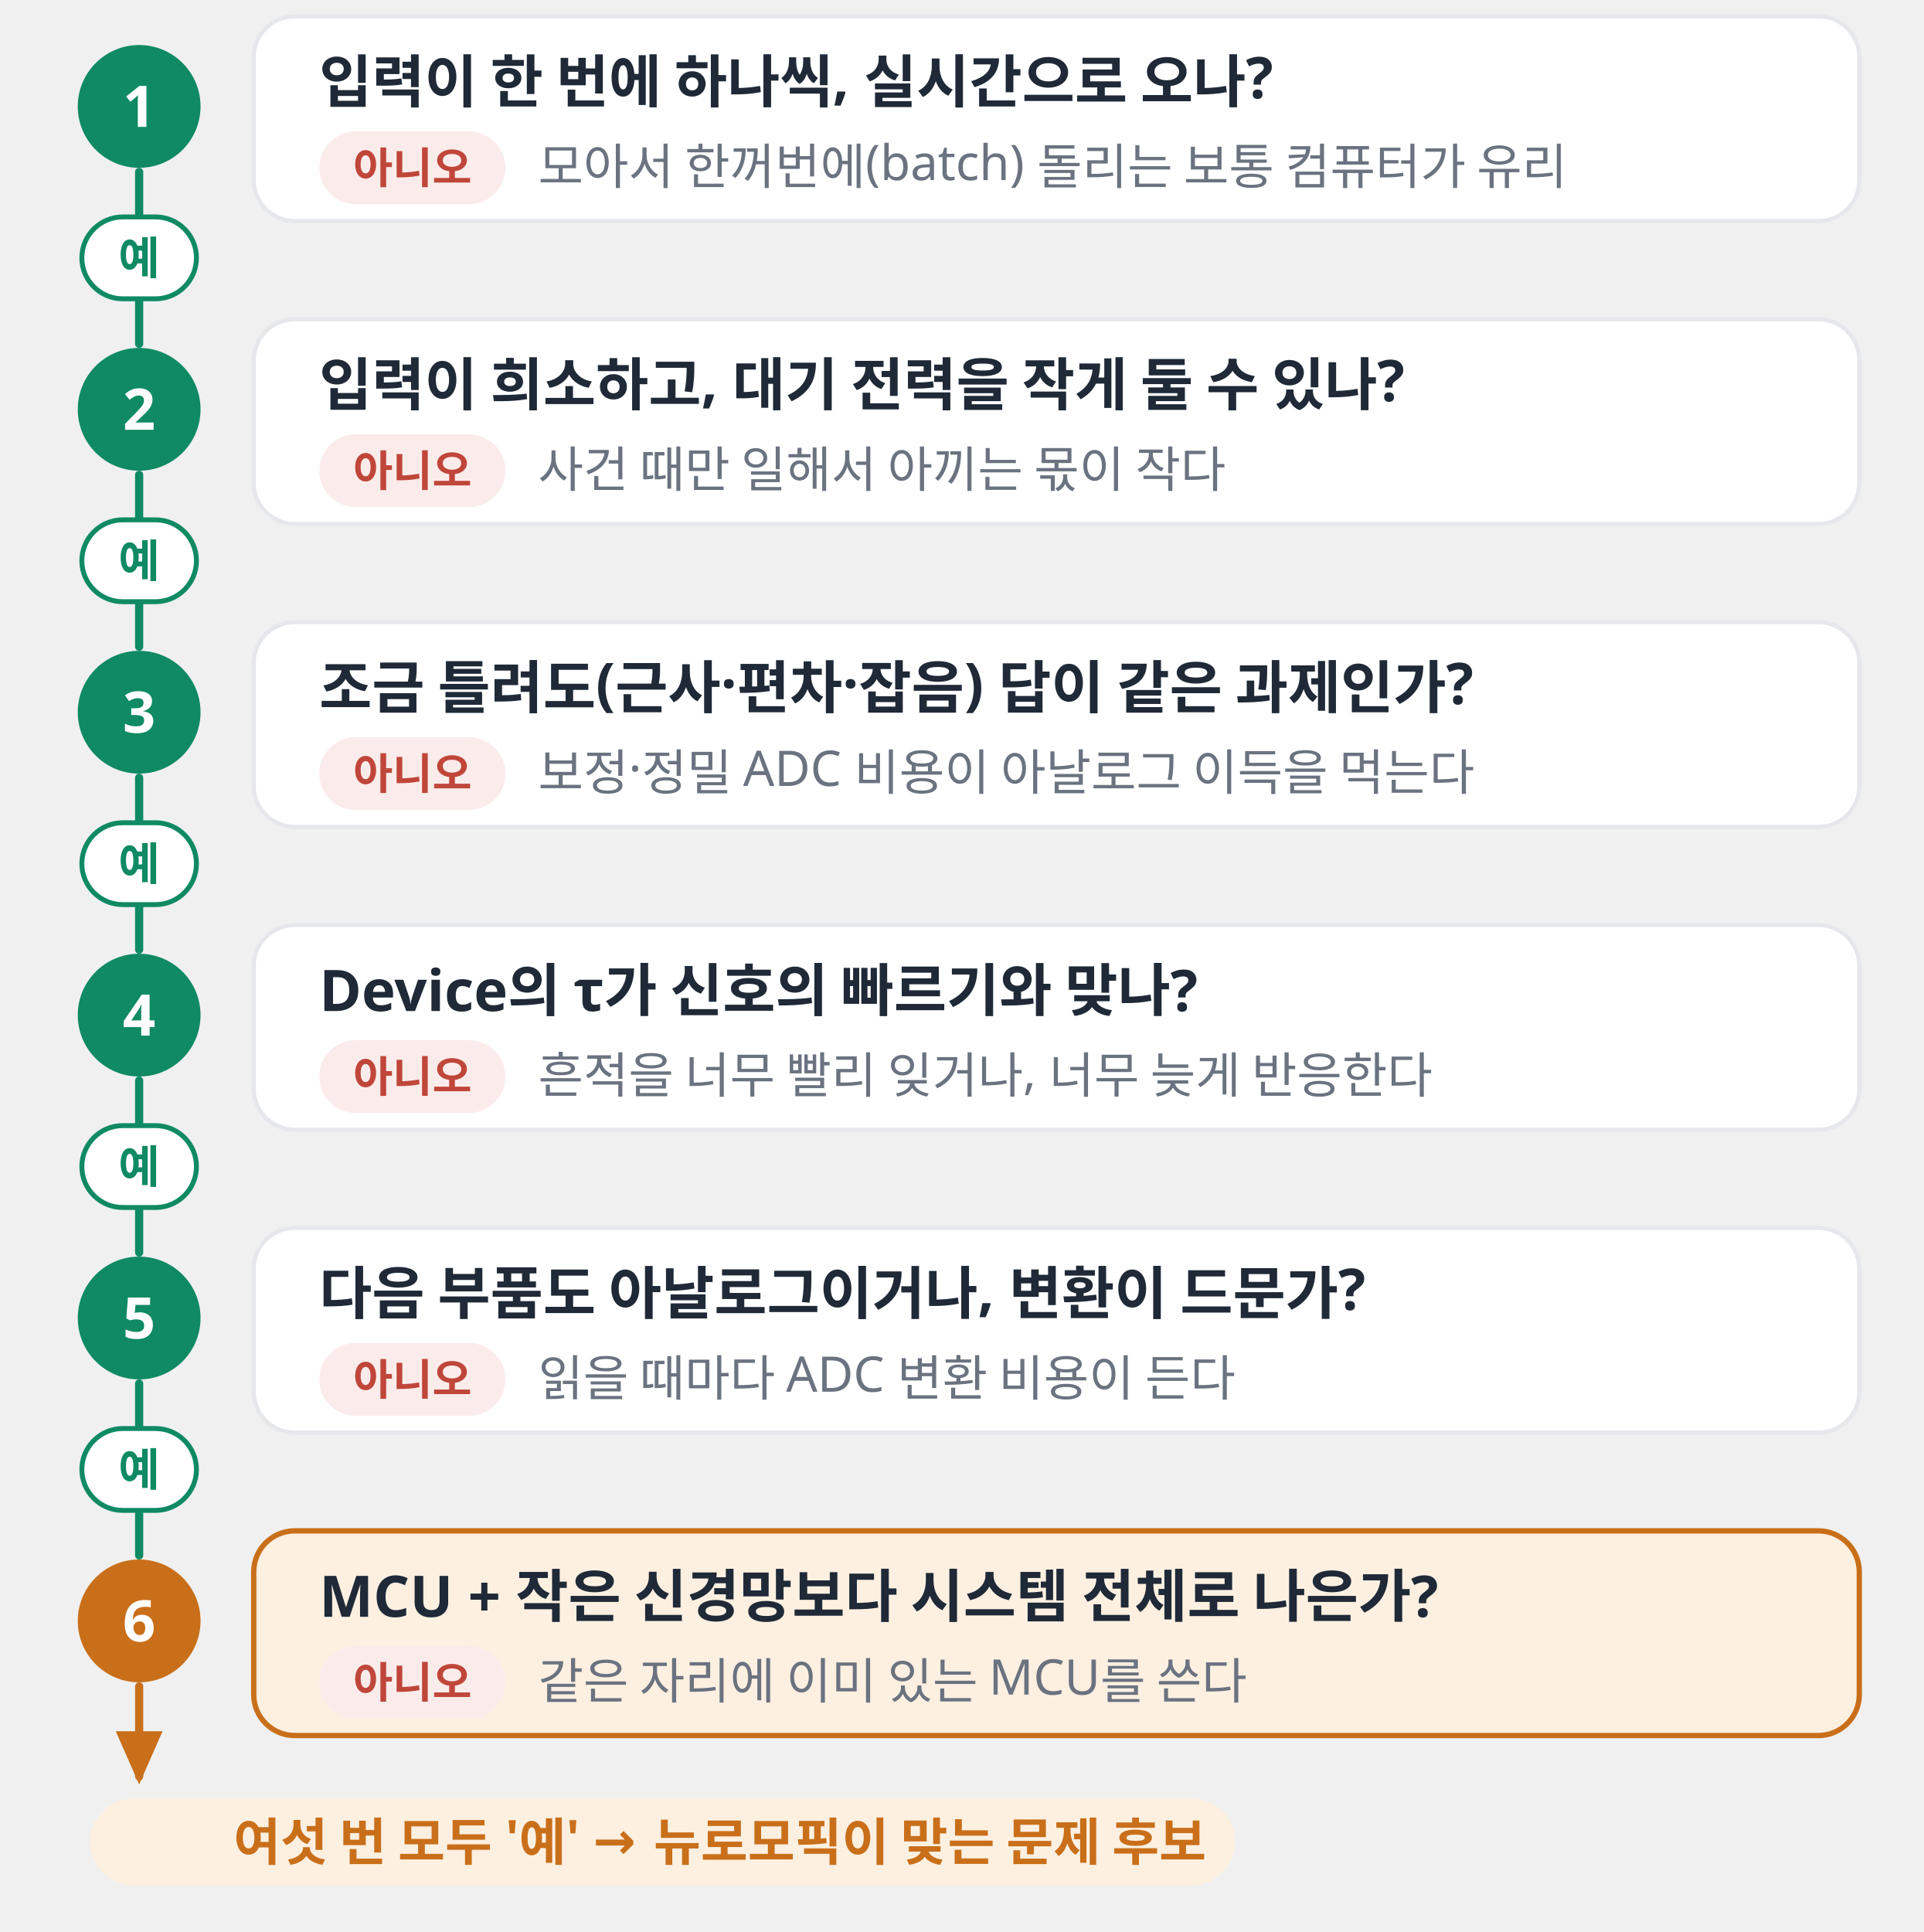
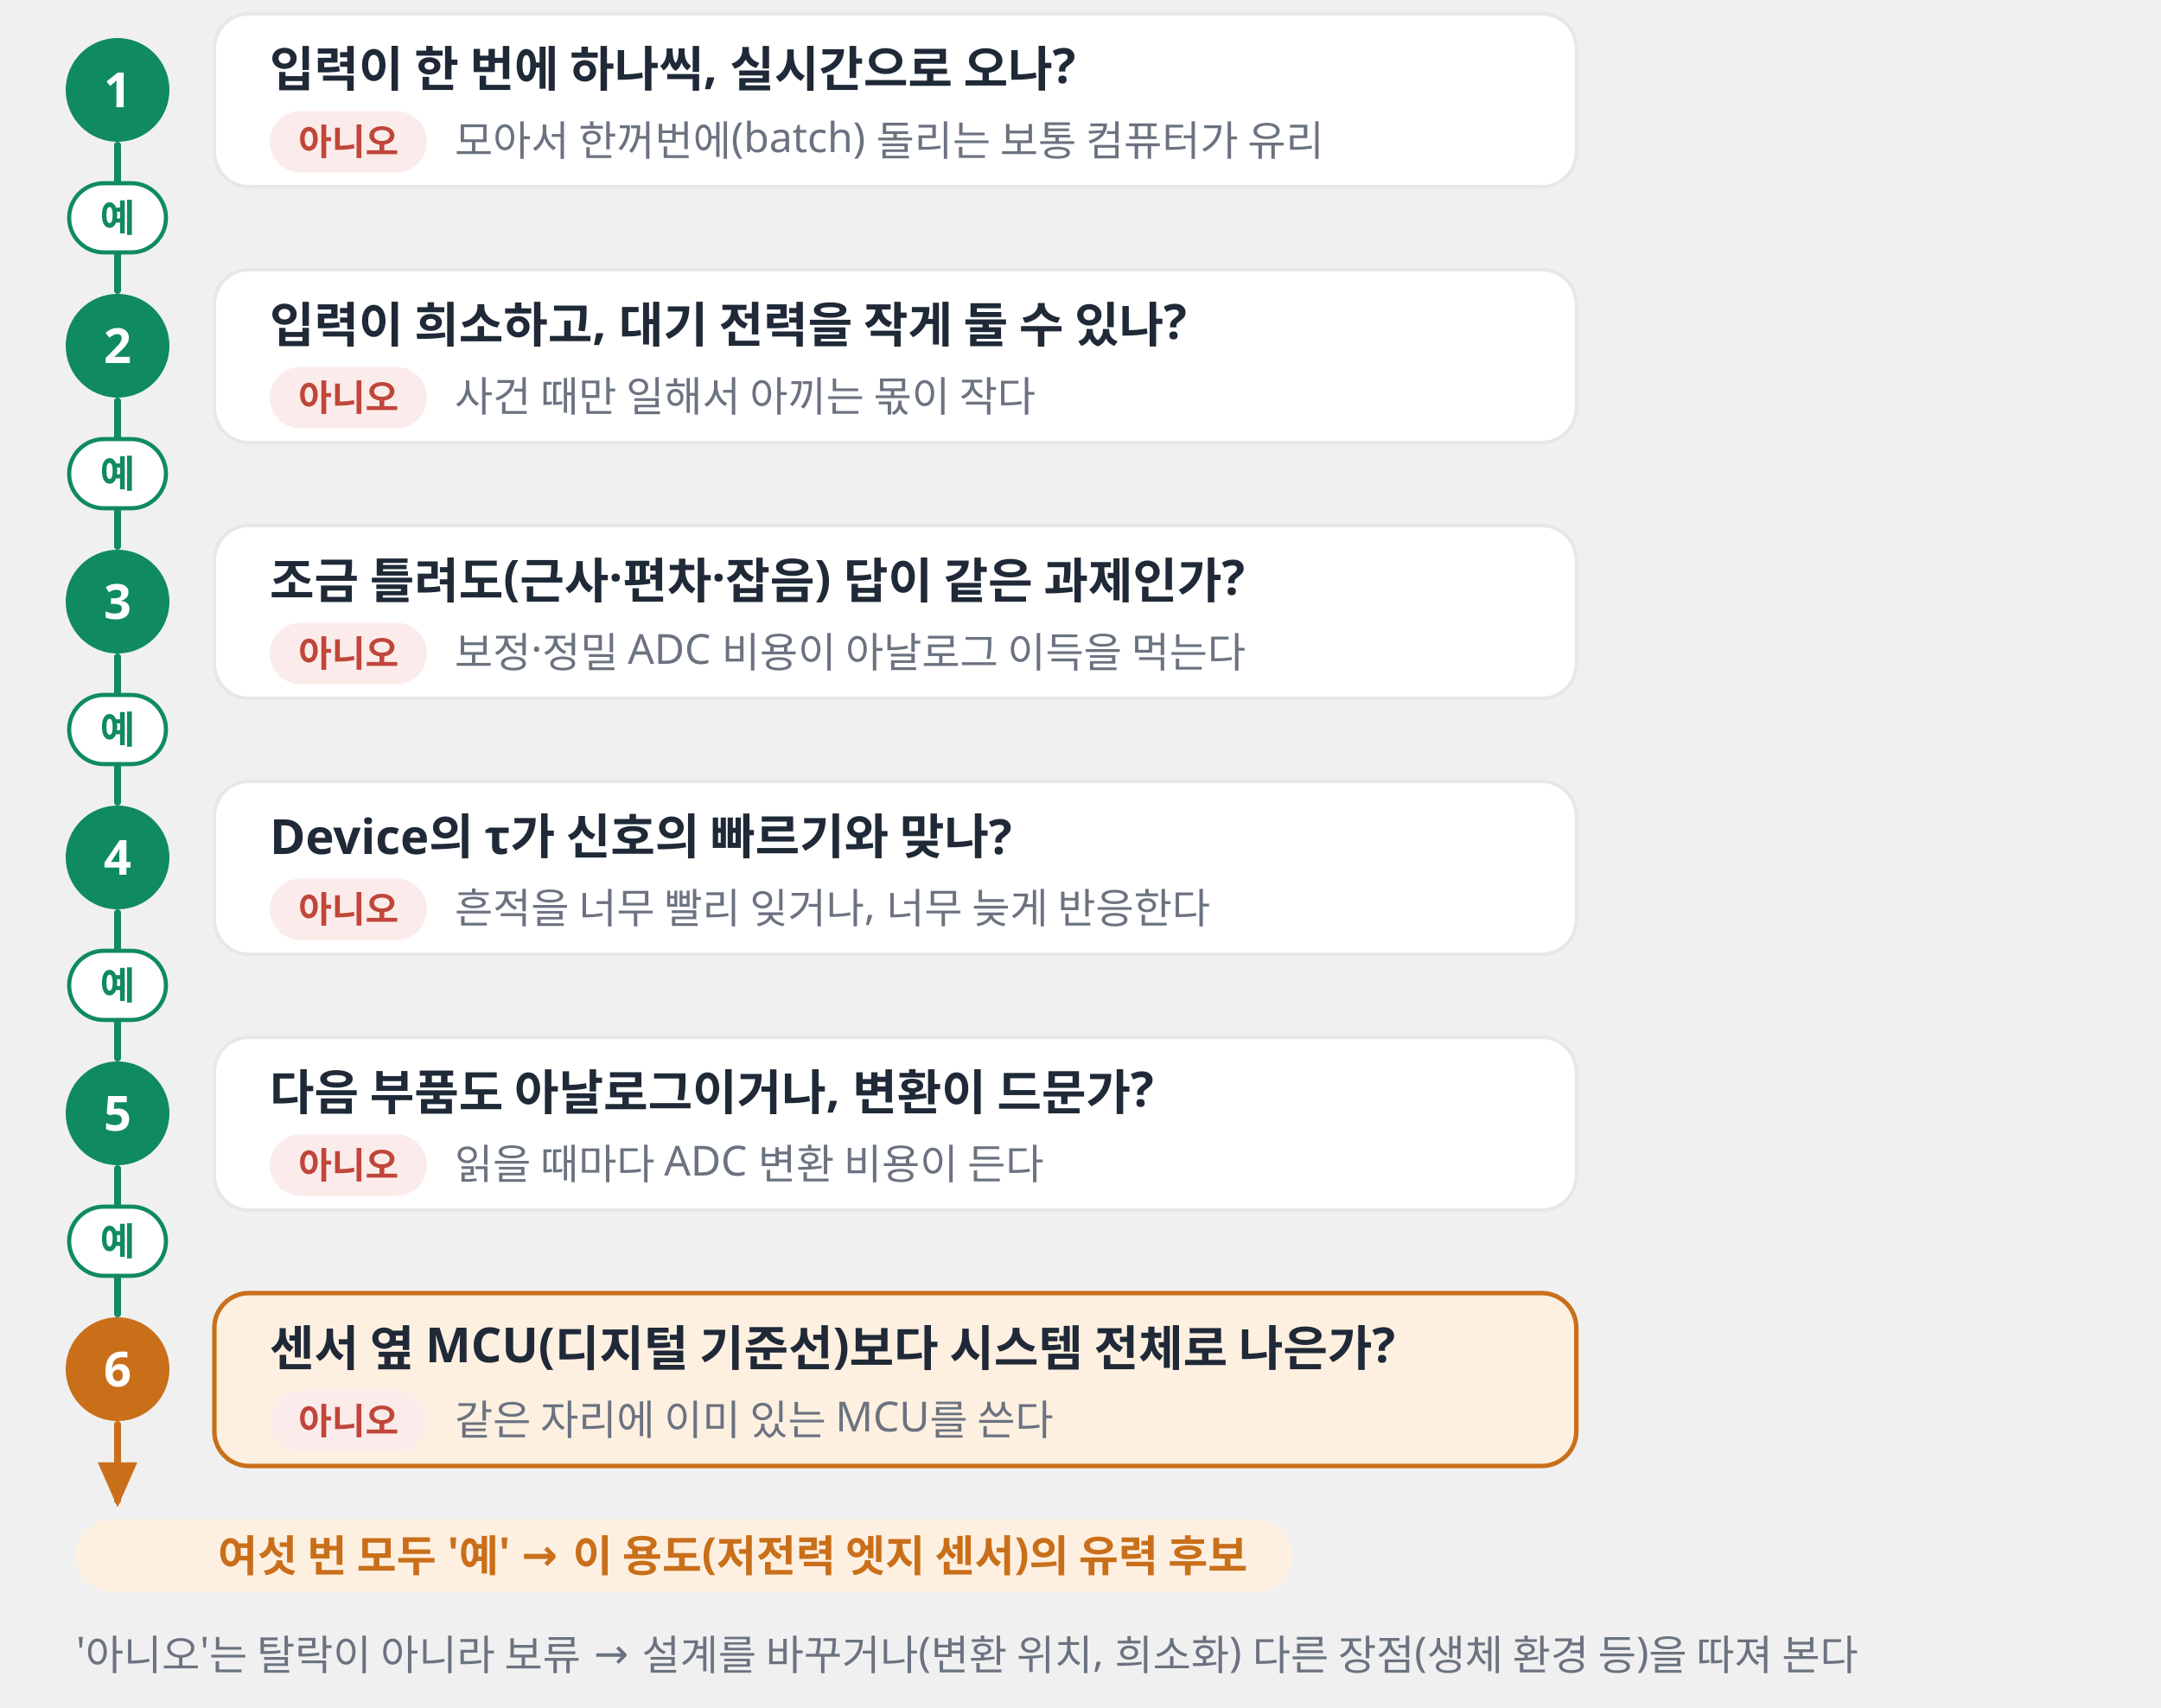
- <svg xmlns="http://www.w3.org/2000/svg" viewBox="0 0 470 472" width="100%" style="max-width:470px" font-family="Pretendard, Noto Sans KR, Malgun Gothic, sans-serif" font-size="13" fill="#1f2937">
+ <svg xmlns="http://www.w3.org/2000/svg" viewBox="0 0 625 494" width="100%" style="max-width:625px" font-family="Pretendard, Noto Sans KR, Malgun Gothic, sans-serif" font-size="13" fill="#1f2937">
  <defs>
    <marker id="a" viewBox="0 0 10 10" refX="8.5" refY="5" markerWidth="6.5" markerHeight="6.5" orient="auto-start-reverse">
      <path d="M0,0.6 L10,5 L0,9.4 z" fill="#6b7280" />
    </marker>
    <marker id="a-cc96f1a" viewBox="0 0 10 10" refX="8.5" refY="5" markerWidth="6.5" markerHeight="6.5" orient="auto-start-reverse">
      <path d="M0,0.6 L10,5 L0,9.4 z" fill="#c96f1a" />
    </marker>
  </defs>
  <line x1="34.0" y1="42.0" x2="34.0" y2="84.0" stroke="#0f8a63" stroke-width="2" stroke-linecap="round" />
  <rect x="20.0" y="53.0" width="28.0" height="20.0" rx="10" fill="#fff" stroke="#0f8a63" stroke-width="1.2" />
  <text x="34.0" y="67.0" font-size="11" fill="#0f8a63" text-anchor="middle" font-weight="700">예</text>
  <circle cx="34.0" cy="26.0" r="15" fill="#0f8a63" stroke="none" stroke-width="0" />
  <text x="34.0" y="31.0" font-size="14" fill="#fff" text-anchor="middle" font-weight="700">1</text>
-   <rect x="62.0" y="4.0" width="392.3" height="50.0" rx="10" fill="#fff" stroke="#e5e7eb" stroke-width="1" />
+   <rect x="62.0" y="4.0" width="393.9" height="50.0" rx="10" fill="#fff" stroke="#e5e7eb" stroke-width="1" />
  <text x="78.0" y="25.0" font-size="14" fill="#1f2937" text-anchor="start" font-weight="600">입력이 한 번에 하나씩, 실시간으로 오나?</text>
  <rect x="78.0" y="32.1" width="45.5" height="17.8" rx="8.925" fill="#fbeceb" stroke="none" stroke-width="0" />
  <text x="100.8" y="44.8" font-size="10.5" fill="#c0463a" text-anchor="middle" font-weight="600">아니오</text>
  <text x="131.5" y="45.0" font-size="12" fill="#6b7280" text-anchor="start" font-weight="400">모아서 한꺼번에(batch) 돌리는 보통 컴퓨터가 유리</text>
  <line x1="34.0" y1="116.0" x2="34.0" y2="158.0" stroke="#0f8a63" stroke-width="2" stroke-linecap="round" />
  <rect x="20.0" y="127.0" width="28.0" height="20.0" rx="10" fill="#fff" stroke="#0f8a63" stroke-width="1.2" />
  <text x="34.0" y="141.0" font-size="11" fill="#0f8a63" text-anchor="middle" font-weight="700">예</text>
  <circle cx="34.0" cy="100.0" r="15" fill="#0f8a63" stroke="none" stroke-width="0" />
  <text x="34.0" y="105.0" font-size="14" fill="#fff" text-anchor="middle" font-weight="700">2</text>
-   <rect x="62.0" y="78.0" width="392.3" height="50.0" rx="10" fill="#fff" stroke="#e5e7eb" stroke-width="1" />
+   <rect x="62.0" y="78.0" width="393.9" height="50.0" rx="10" fill="#fff" stroke="#e5e7eb" stroke-width="1" />
  <text x="78.0" y="99.0" font-size="14" fill="#1f2937" text-anchor="start" font-weight="600">입력이 희소하고, 대기 전력을 작게 둘 수 있나?</text>
  <rect x="78.0" y="106.1" width="45.5" height="17.8" rx="8.925" fill="#fbeceb" stroke="none" stroke-width="0" />
  <text x="100.8" y="118.8" font-size="10.5" fill="#c0463a" text-anchor="middle" font-weight="600">아니오</text>
  <text x="131.5" y="119.0" font-size="12" fill="#6b7280" text-anchor="start" font-weight="400">사건 때만 일해서 아끼는 몫이 작다</text>
  <line x1="34.0" y1="190.0" x2="34.0" y2="232.0" stroke="#0f8a63" stroke-width="2" stroke-linecap="round" />
  <rect x="20.0" y="201.0" width="28.0" height="20.0" rx="10" fill="#fff" stroke="#0f8a63" stroke-width="1.2" />
  <text x="34.0" y="215.0" font-size="11" fill="#0f8a63" text-anchor="middle" font-weight="700">예</text>
  <circle cx="34.0" cy="174.0" r="15" fill="#0f8a63" stroke="none" stroke-width="0" />
  <text x="34.0" y="179.0" font-size="14" fill="#fff" text-anchor="middle" font-weight="700">3</text>
-   <rect x="62.0" y="152.0" width="392.3" height="50.0" rx="10" fill="#fff" stroke="#e5e7eb" stroke-width="1" />
+   <rect x="62.0" y="152.0" width="393.9" height="50.0" rx="10" fill="#fff" stroke="#e5e7eb" stroke-width="1" />
  <text x="78.0" y="173.0" font-size="14" fill="#1f2937" text-anchor="start" font-weight="600">조금 틀려도(근사·편차·잡음) 답이 같은 과제인가?</text>
  <rect x="78.0" y="180.1" width="45.5" height="17.8" rx="8.925" fill="#fbeceb" stroke="none" stroke-width="0" />
  <text x="100.8" y="192.8" font-size="10.5" fill="#c0463a" text-anchor="middle" font-weight="600">아니오</text>
  <text x="131.5" y="193.0" font-size="12" fill="#6b7280" text-anchor="start" font-weight="400">보정·정밀 ADC 비용이 아날로그 이득을 먹는다</text>
  <line x1="34.0" y1="264.0" x2="34.0" y2="306.0" stroke="#0f8a63" stroke-width="2" stroke-linecap="round" />
  <rect x="20.0" y="275.0" width="28.0" height="20.0" rx="10" fill="#fff" stroke="#0f8a63" stroke-width="1.2" />
  <text x="34.0" y="289.0" font-size="11" fill="#0f8a63" text-anchor="middle" font-weight="700">예</text>
  <circle cx="34.0" cy="248.0" r="15" fill="#0f8a63" stroke="none" stroke-width="0" />
  <text x="34.0" y="253.0" font-size="14" fill="#fff" text-anchor="middle" font-weight="700">4</text>
-   <rect x="62.0" y="226.0" width="392.3" height="50.0" rx="10" fill="#fff" stroke="#e5e7eb" stroke-width="1" />
+   <rect x="62.0" y="226.0" width="393.9" height="50.0" rx="10" fill="#fff" stroke="#e5e7eb" stroke-width="1" />
  <text x="78.0" y="247.0" font-size="14" fill="#1f2937" text-anchor="start" font-weight="600">Device의 τ가 신호의 빠르기와 맞나?</text>
  <rect x="78.0" y="254.1" width="45.5" height="17.8" rx="8.925" fill="#fbeceb" stroke="none" stroke-width="0" />
  <text x="100.8" y="266.8" font-size="10.5" fill="#c0463a" text-anchor="middle" font-weight="600">아니오</text>
  <text x="131.5" y="267.0" font-size="12" fill="#6b7280" text-anchor="start" font-weight="400">흔적을 너무 빨리 잊거나, 너무 늦게 반응한다</text>
  <line x1="34.0" y1="338.0" x2="34.0" y2="380.0" stroke="#0f8a63" stroke-width="2" stroke-linecap="round" />
  <rect x="20.0" y="349.0" width="28.0" height="20.0" rx="10" fill="#fff" stroke="#0f8a63" stroke-width="1.2" />
  <text x="34.0" y="363.0" font-size="11" fill="#0f8a63" text-anchor="middle" font-weight="700">예</text>
  <circle cx="34.0" cy="322.0" r="15" fill="#0f8a63" stroke="none" stroke-width="0" />
  <text x="34.0" y="327.0" font-size="14" fill="#fff" text-anchor="middle" font-weight="700">5</text>
-   <rect x="62.0" y="300.0" width="392.3" height="50.0" rx="10" fill="#fff" stroke="#e5e7eb" stroke-width="1" />
+   <rect x="62.0" y="300.0" width="393.9" height="50.0" rx="10" fill="#fff" stroke="#e5e7eb" stroke-width="1" />
  <text x="78.0" y="321.0" font-size="14" fill="#1f2937" text-anchor="start" font-weight="600">다음 부품도 아날로그이거나, 변환이 드문가?</text>
  <rect x="78.0" y="328.1" width="45.5" height="17.8" rx="8.925" fill="#fbeceb" stroke="none" stroke-width="0" />
  <text x="100.8" y="340.8" font-size="10.5" fill="#c0463a" text-anchor="middle" font-weight="600">아니오</text>
  <text x="131.5" y="341.0" font-size="12" fill="#6b7280" text-anchor="start" font-weight="400">읽을 때마다 ADC 변환 비용이 든다</text>
  <circle cx="34.0" cy="396.0" r="15" fill="#c96f1a" stroke="none" stroke-width="0" />
  <text x="34.0" y="401.0" font-size="14" fill="#fff" text-anchor="middle" font-weight="700">6</text>
-   <rect x="62.0" y="374.0" width="392.3" height="50.0" rx="10" fill="#fdf0e1" stroke="#c96f1a" stroke-width="1.3" />
-   <text x="78.0" y="395.0" font-size="14" fill="#1f2937" text-anchor="start" font-weight="600">MCU + 작은 신경망보다 시스템 전체로 나은가?</text>
+   <rect x="62.0" y="374.0" width="393.9" height="50.0" rx="10" fill="#fdf0e1" stroke="#c96f1a" stroke-width="1.3" />
+   <text x="78.0" y="395.0" font-size="14" fill="#1f2937" text-anchor="start" font-weight="600">센서 옆 MCU(디지털 기준선)보다 시스템 전체로 나은가?</text>
  <rect x="78.0" y="402.1" width="45.5" height="17.8" rx="8.925" fill="#fbeceb" stroke="none" stroke-width="0" />
  <text x="100.8" y="414.8" font-size="10.5" fill="#c0463a" text-anchor="middle" font-weight="600">아니오</text>
  <text x="131.5" y="415.0" font-size="12" fill="#6b7280" text-anchor="start" font-weight="400">같은 자리에 이미 있는 MCU를 쓴다</text>
  <line x1="34.0" y1="412.0" x2="34.0" y2="434.0" stroke="#c96f1a" stroke-width="2" stroke-linecap="round" marker-end="url(#a-cc96f1a)" />
-   <rect x="22.0" y="439.4" width="279.8" height="21.2" rx="10.625" fill="#fdf0e1" stroke="none" stroke-width="0" />
-   <text x="175.9" y="454.5" font-size="12.5" fill="#c96f1a" text-anchor="middle" font-weight="700">여섯 번 모두 '예' → 뉴로모픽이 맞는 문제 후보</text>
+   <rect x="22.0" y="439.4" width="351.8" height="21.2" rx="10.625" fill="#fdf0e1" stroke="none" stroke-width="0" />
+   <text x="211.9" y="454.5" font-size="12.5" fill="#c96f1a" text-anchor="middle" font-weight="700">여섯 번 모두 '예' → 이 용도(저전력 엣지 센서)의 유력 후보</text>
+   <text x="22.0" y="482.0" font-size="12" fill="#6b7280" text-anchor="start" font-weight="400">'아니오'는 탈락이 아니라 보류 → 설계를 바꾸거나(변환 위치, 희소화) 다른 장점(생체 환경 등)을 따져 본다</text>
</svg>
